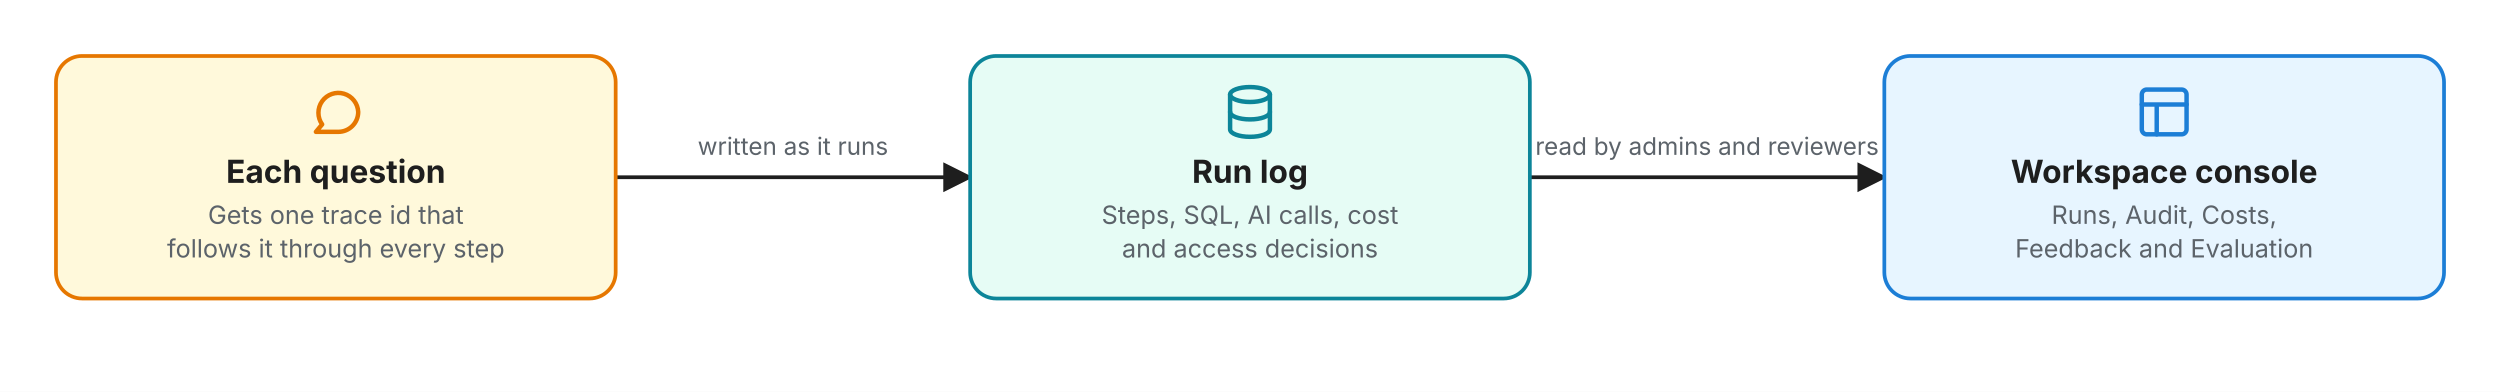
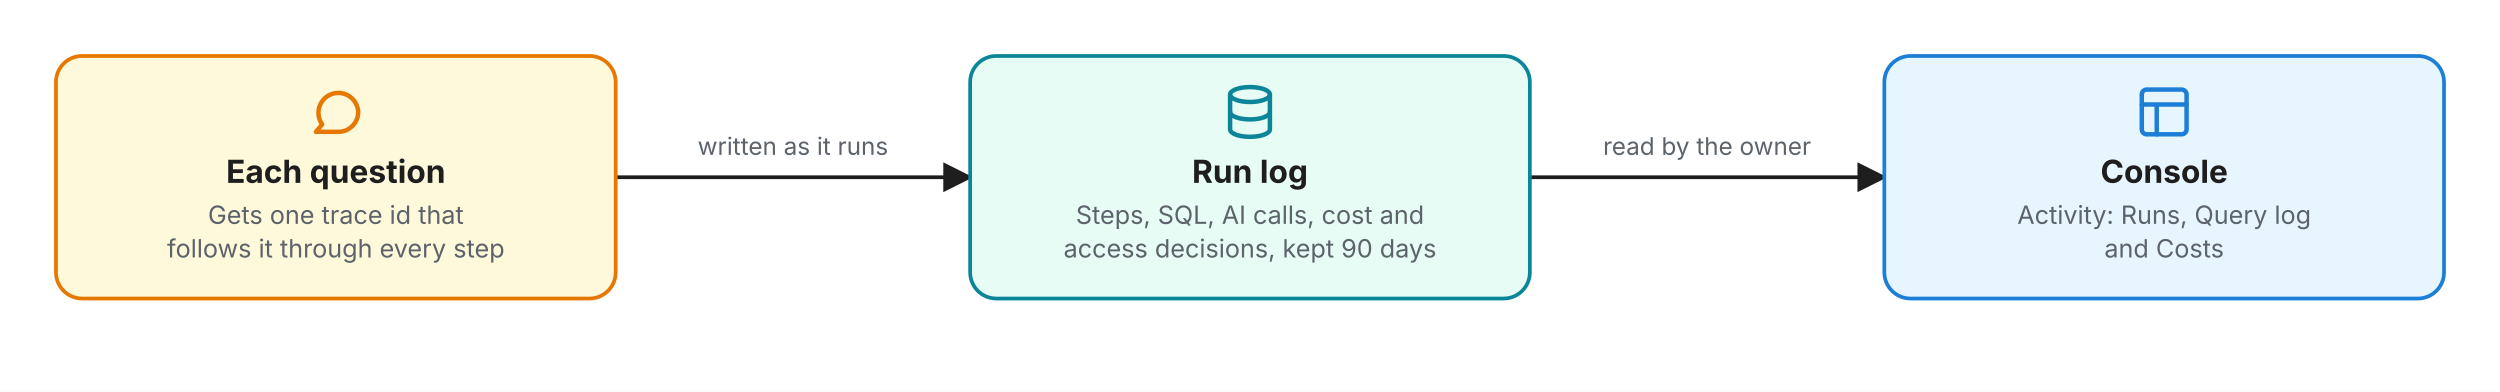
<svg xmlns="http://www.w3.org/2000/svg" width="1340" height="210" viewBox="-30 30 1340 210" font-family="Inter, 'Segoe UI', Helvetica, Arial, sans-serif">
  <rect x="-30" y="30" width="1340" height="210" fill="#ffffff" />
  <defs>
    <marker id="head0" viewBox="0 0 10 10" refX="9" refY="5" markerWidth="8" markerHeight="8" orient="auto-start-reverse">
      <path d="M0,0 L10,5 L0,10 z" fill="#1e1e1e" />
    </marker>
  </defs>
  <polyline points="300,125 490,125" fill="none" stroke="#1e1e1e" stroke-width="2" marker-end="url(#head0)" />
  <polyline points="790,125 980,125" fill="none" stroke="#1e1e1e" stroke-width="2" marker-end="url(#head0)" />
  <rect x="0" y="60" width="300" height="130" rx="14" fill="#fff9db" stroke="#e67700" stroke-width="2" />
  <svg x="134.0" y="74" width="32" height="32" viewBox="0 0 24 24" fill="none" stroke="#e67700" stroke-width="1.8" stroke-linecap="round" stroke-linejoin="round">
    <path d="M21 12a8 8 0 0 1-8 8H4l2.5-3A8 8 0 1 1 21 12z" />
  </svg>
  <text x="150.0" y="128" font-size="17" font-weight="700" fill="#1e1e1e" text-anchor="middle">Each question</text>
  <text x="150.0" y="150" font-size="13.5" fill="#5c636a" text-anchor="middle">Gets one trace id that</text>
  <text x="150.0" y="168" font-size="13.5" fill="#5c636a" text-anchor="middle">follows it through every step</text>
  <rect x="490" y="60" width="300" height="130" rx="14" fill="#e6fcf5" stroke="#0c8599" stroke-width="2" />
  <svg x="624.0" y="74" width="32" height="32" viewBox="0 0 24 24" fill="none" stroke="#0c8599" stroke-width="1.8" stroke-linecap="round" stroke-linejoin="round">
    <ellipse cx="12" cy="5" rx="8" ry="3" />
    <path d="M4 5v14c0 1.7 3.6 3 8 3s8-1.3 8-3V5" />
    <path d="M4 12c0 1.7 3.6 3 8 3s8-1.3 8-3" />
  </svg>
  <text x="640.0" y="128" font-size="17" font-weight="700" fill="#1e1e1e" text-anchor="middle">Run log</text>
-   <text x="640.0" y="150" font-size="13.5" fill="#5c636a" text-anchor="middle">Steps, SQL, AI calls, cost</text>
-   <text x="640.0" y="168" font-size="13.5" fill="#5c636a" text-anchor="middle">and access decisions</text>
+   <text x="640.0" y="150" font-size="13.5" fill="#5c636a" text-anchor="middle">Steps, SQL, AI calls, cost and</text>
+   <text x="640.0" y="168" font-size="13.5" fill="#5c636a" text-anchor="middle">access decisions, kept 90 days</text>
  <rect x="980" y="60" width="300" height="130" rx="14" fill="#e7f5ff" stroke="#1c7ed6" stroke-width="2" />
  <svg x="1114.0" y="74" width="32" height="32" viewBox="0 0 24 24" fill="none" stroke="#1c7ed6" stroke-width="1.8" stroke-linecap="round" stroke-linejoin="round">
    <rect x="3" y="3" width="18" height="18" rx="2" />
    <path d="M3 9h18M9 9v12" />
  </svg>
-   <text x="1130.0" y="128" font-size="17" font-weight="700" fill="#1e1e1e" text-anchor="middle">Workspace console</text>
-   <text x="1130.0" y="150" font-size="13.5" fill="#5c636a" text-anchor="middle">Runs, Audit, Costs,</text>
-   <text x="1130.0" y="168" font-size="13.5" fill="#5c636a" text-anchor="middle">Feedback and Evaluation</text>
+   <text x="1130.0" y="128" font-size="17" font-weight="700" fill="#1e1e1e" text-anchor="middle">Console</text>
+   <text x="1130.0" y="150" font-size="13.5" fill="#5c636a" text-anchor="middle">Activity: Runs, Query log</text>
+   <text x="1130.0" y="168" font-size="13.5" fill="#5c636a" text-anchor="middle">and Costs</text>
  <text x="395" y="113" font-size="13" fill="#5c636a" text-anchor="middle">written as it runs</text>
-   <text x="885" y="113" font-size="13" fill="#5c636a" text-anchor="middle">read by admins and reviewers</text>
+   <text x="885" y="113" font-size="13" fill="#5c636a" text-anchor="middle">read by the owner</text>
</svg>
